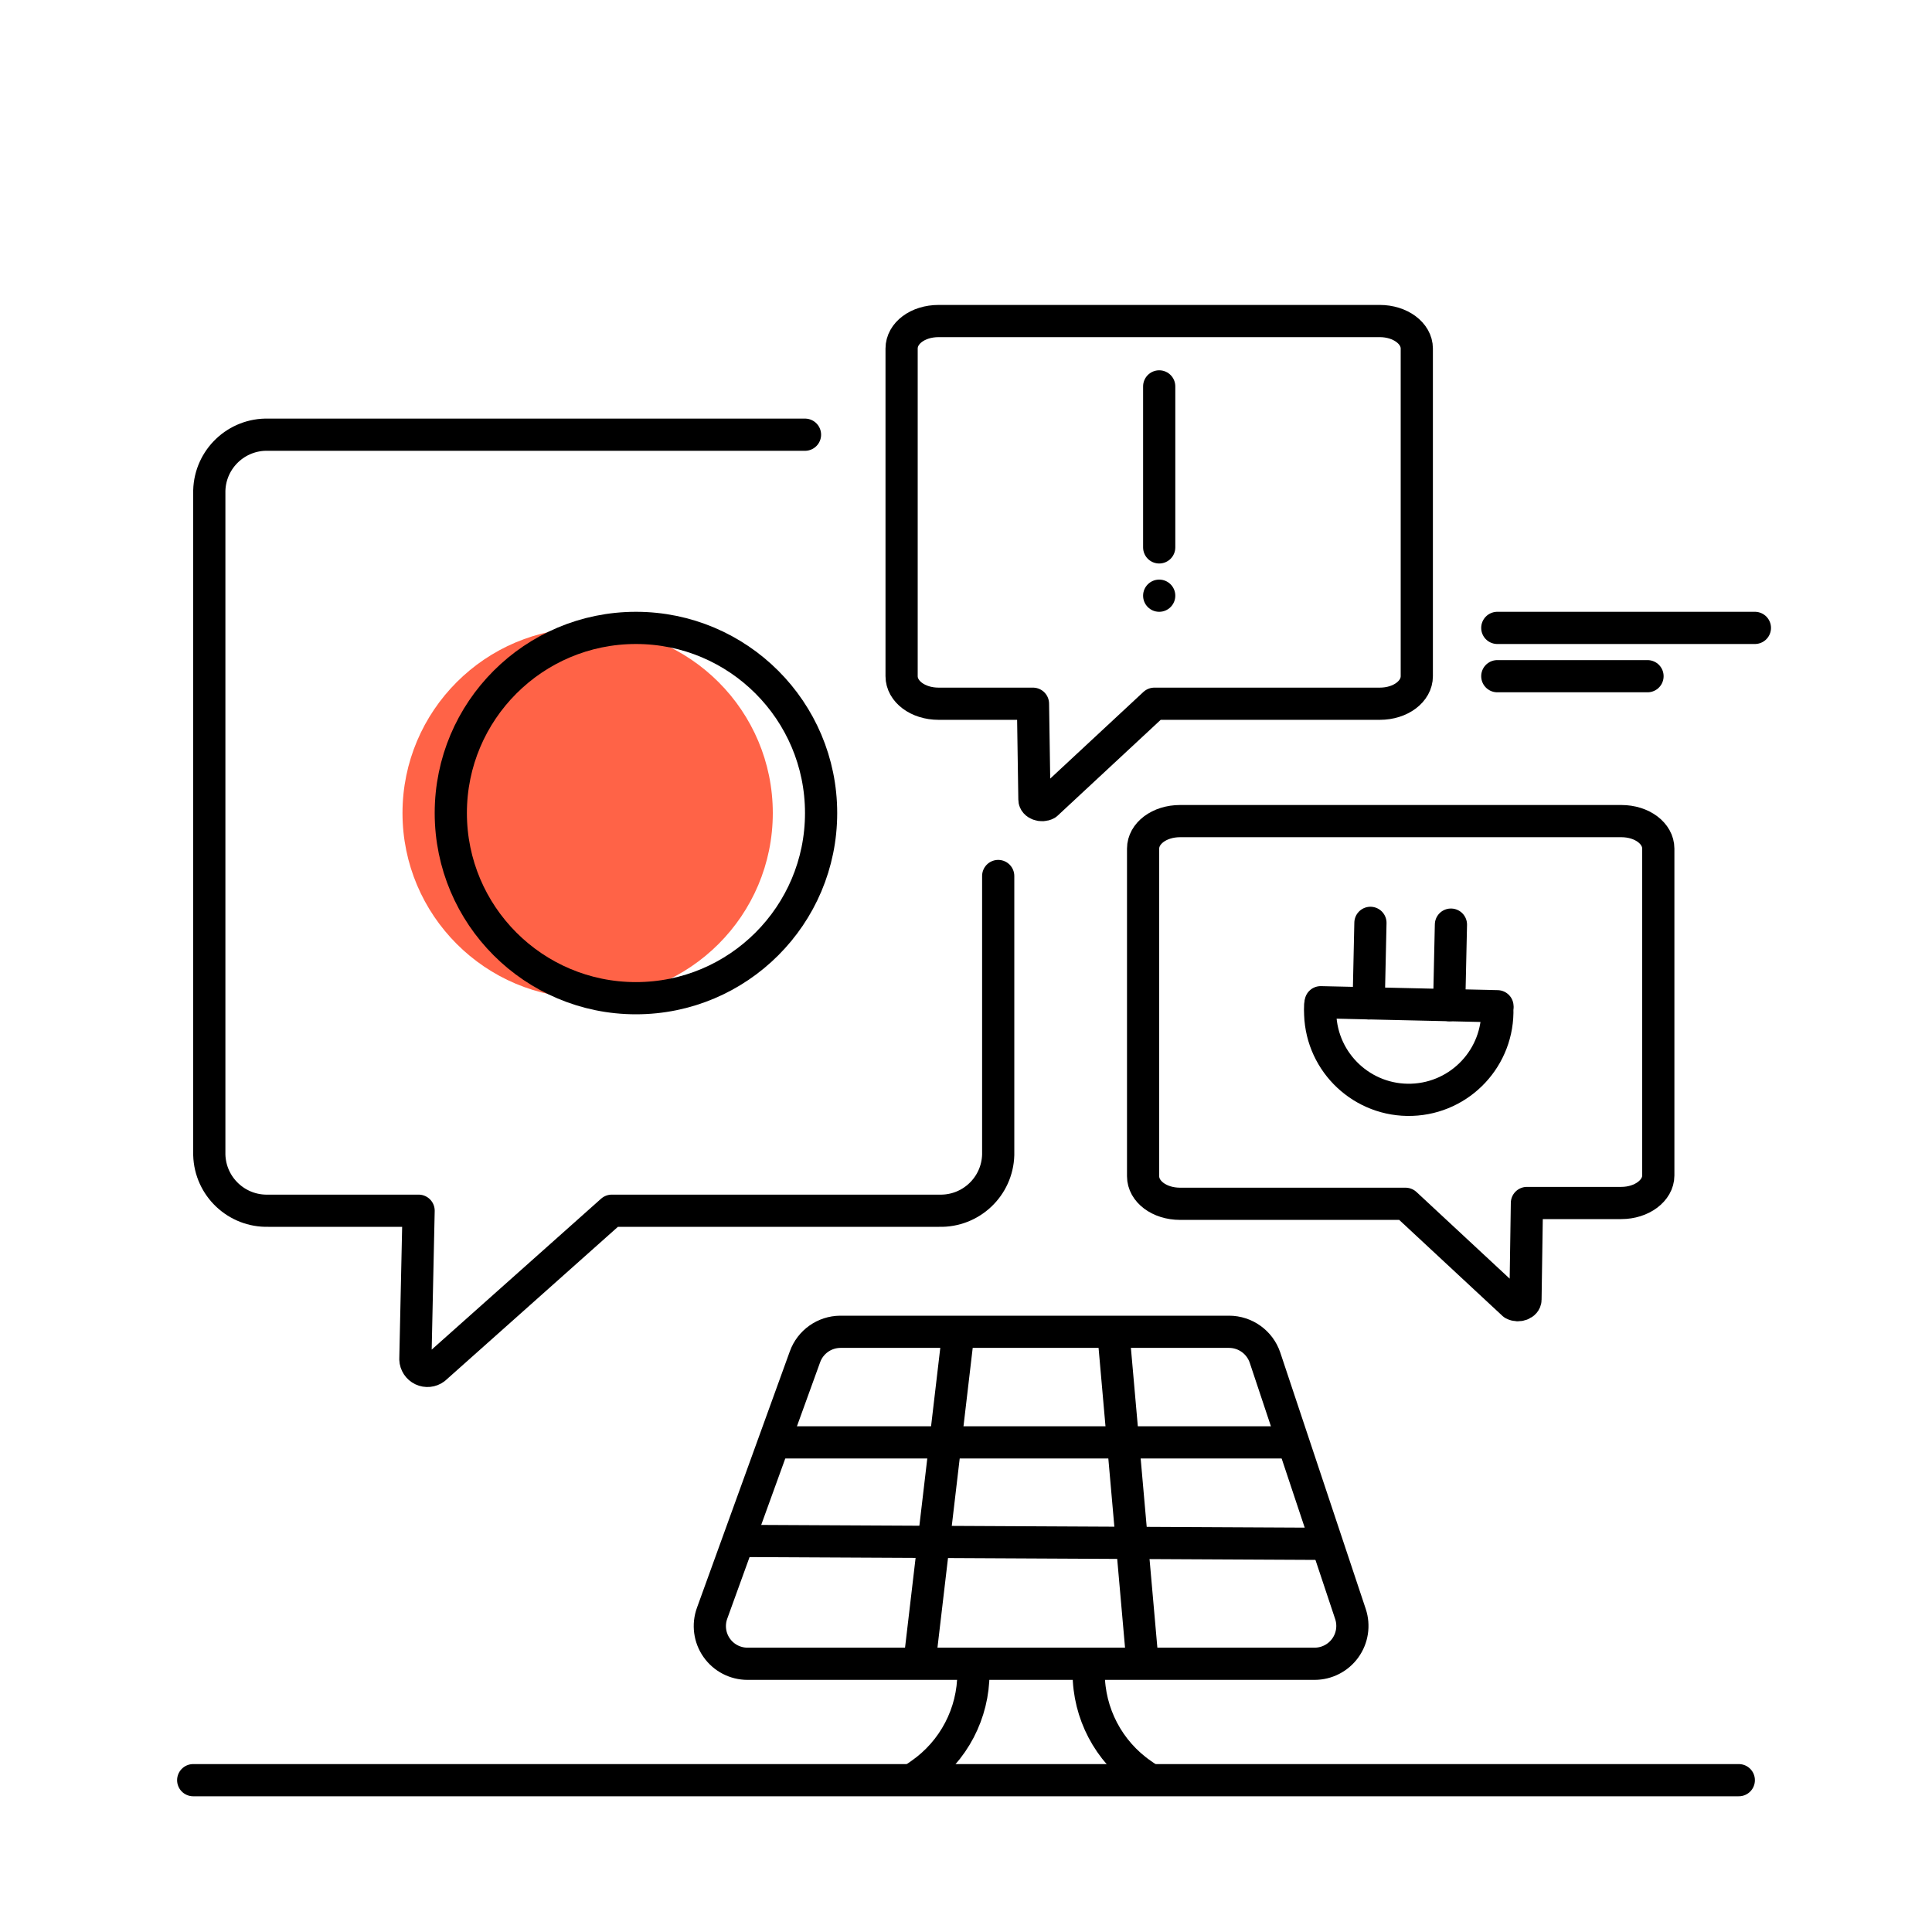
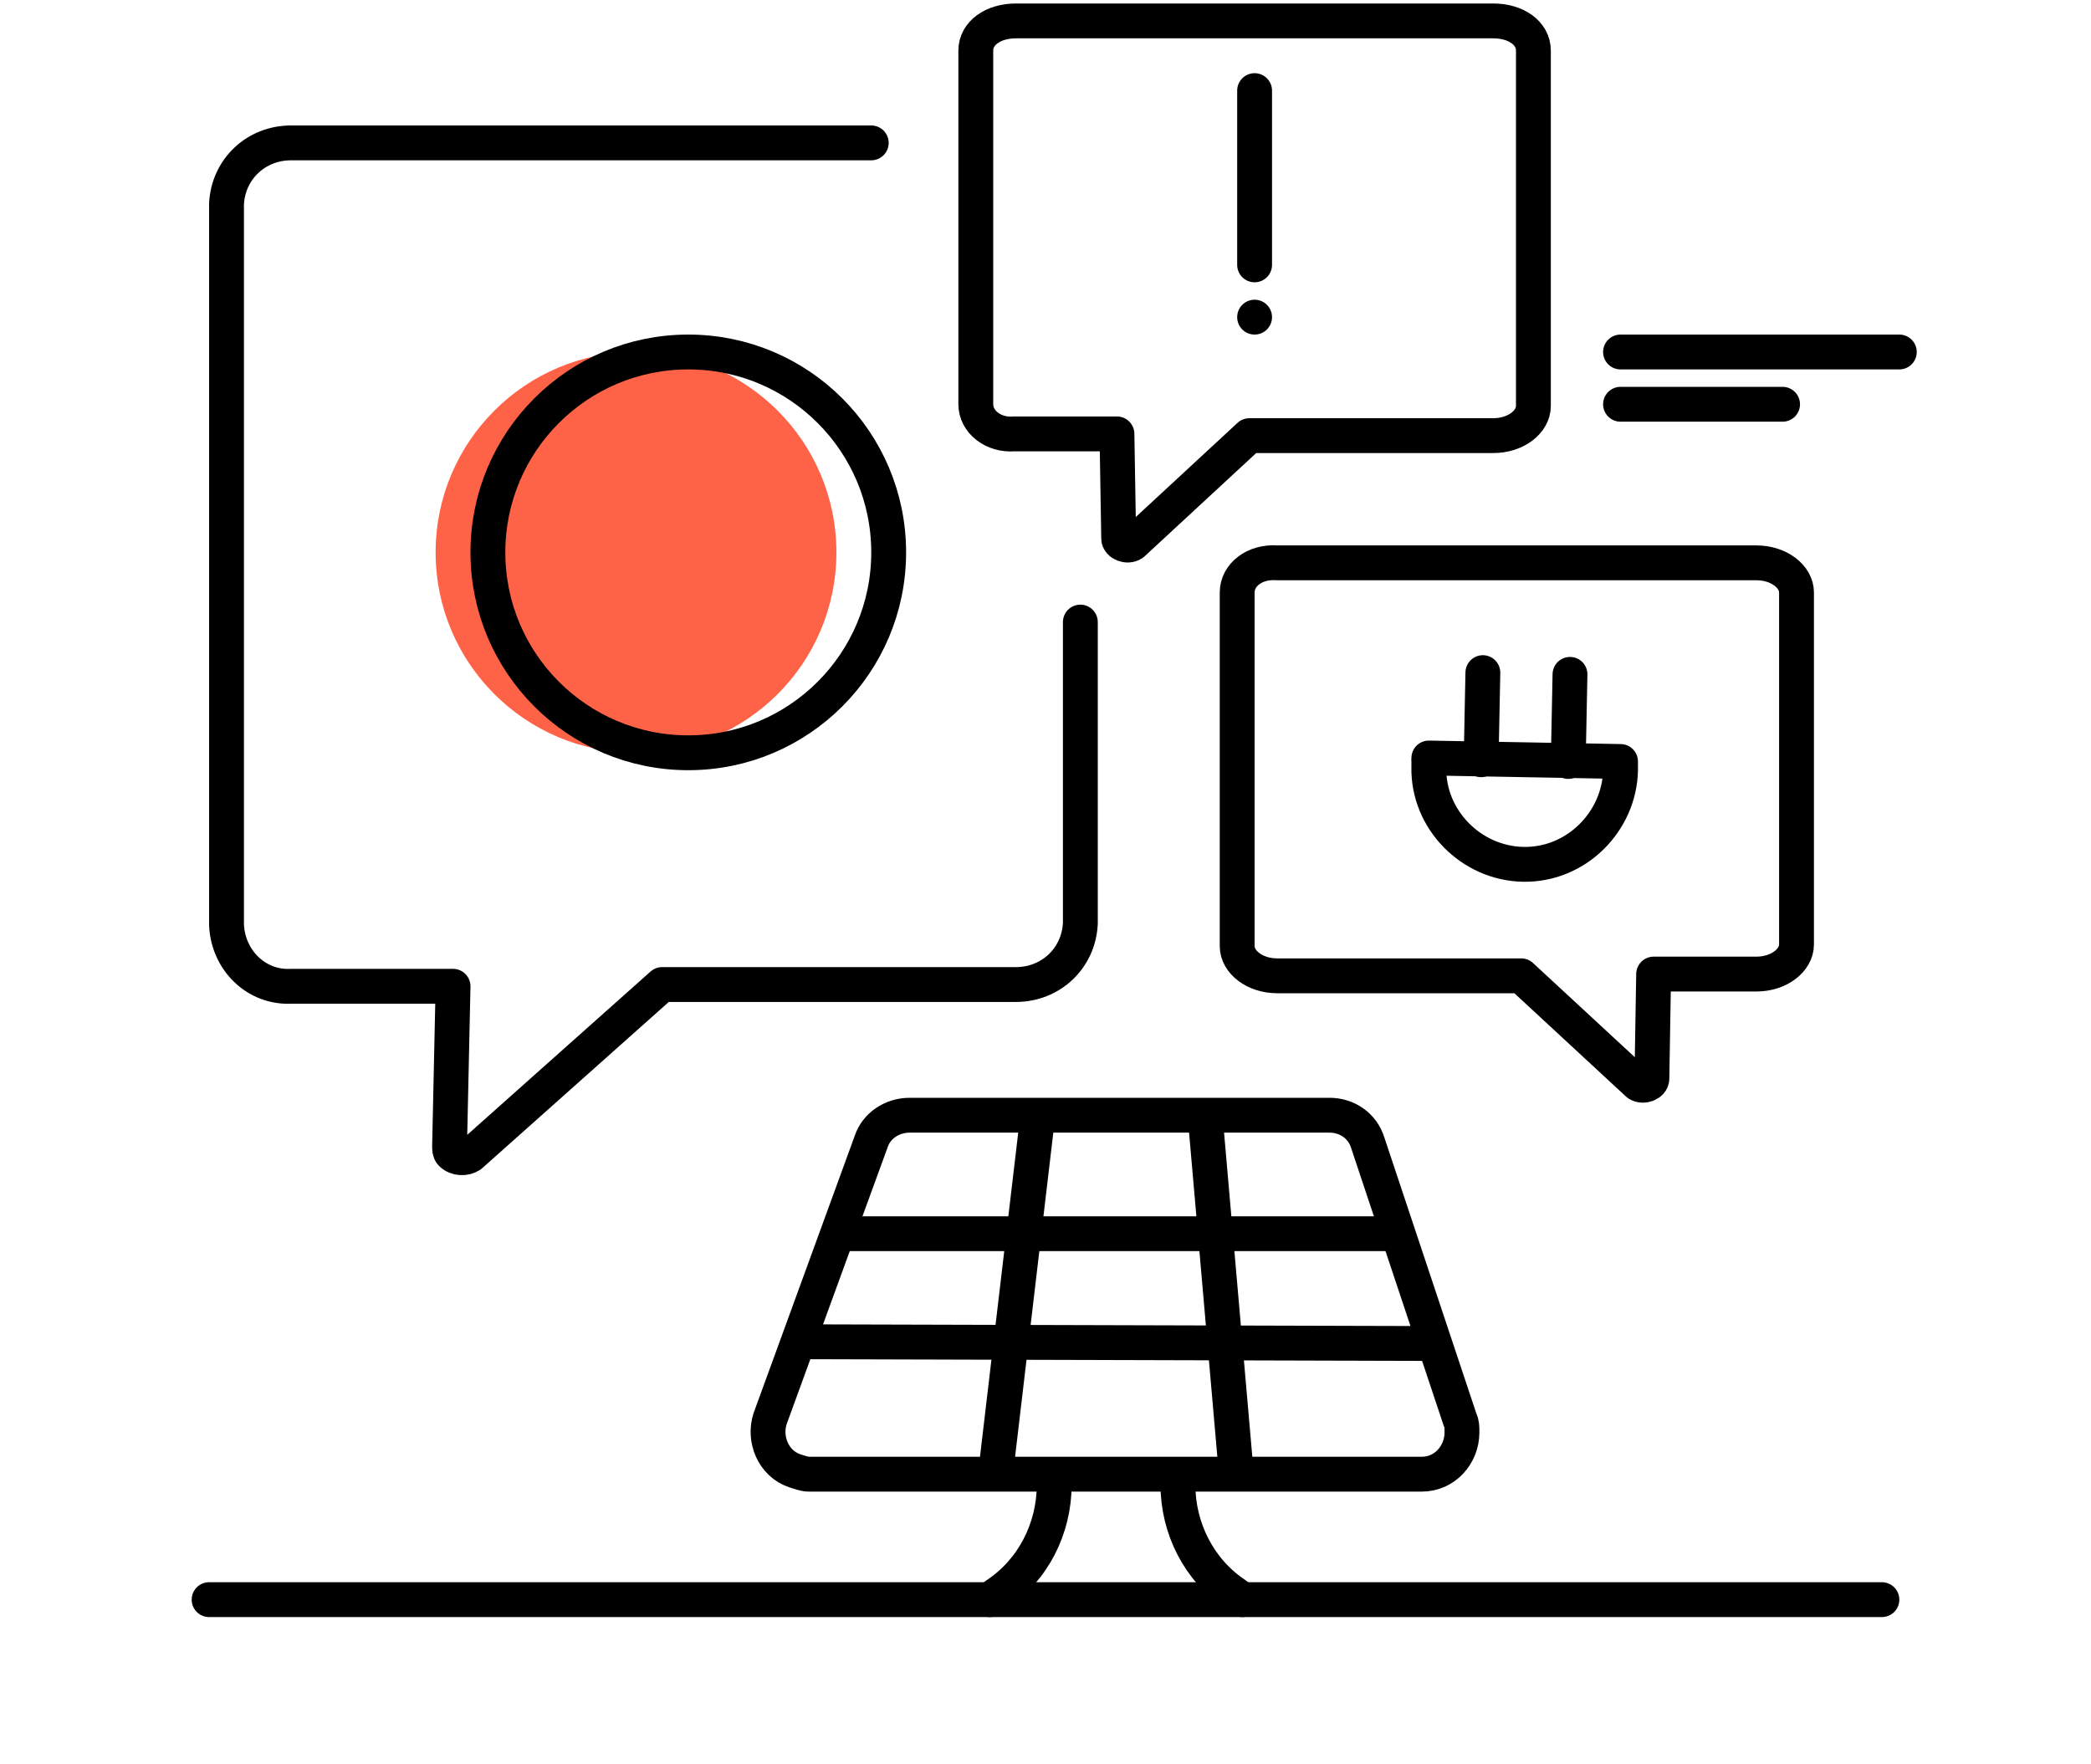
- <svg xmlns="http://www.w3.org/2000/svg" viewBox="0 0 120 120">
-   <circle cx="36.5" cy="50.5" r="11.5" style="fill:tomato" />
-   <circle cx="39.5" cy="50.5" r="11.5" style="fill:none;stroke:#000;stroke-linecap:round;stroke-linejoin:round;stroke-width:2px" />
-   <path d="M46.43,103.34H81.65a2.35,2.35,0,0,0,2.23-3.09L78.57,84.32a2.36,2.36,0,0,0-2.23-1.6H52.19A2.35,2.35,0,0,0,50,84.27L44.23,100.2A2.34,2.34,0,0,0,46.43,103.34Z" style="fill:none;stroke:#000;stroke-linecap:round;stroke-linejoin:round;stroke-width:2px" />
-   <line x1="48.29" y1="89.59" x2="79.8" y2="89.59" style="fill:none;stroke:#000;stroke-linecap:round;stroke-linejoin:round;stroke-width:2px" />
-   <line x1="46" y1="95.71" x2="82.09" y2="95.89" style="fill:none;stroke:#000;stroke-linecap:round;stroke-linejoin:round;stroke-width:2px" />
-   <line x1="59.46" y1="83.29" x2="57.17" y2="102.77" style="fill:none;stroke:#000;stroke-linecap:round;stroke-linejoin:round;stroke-width:2px" />
-   <line x1="69.2" y1="83.29" x2="70.92" y2="102.77" style="fill:none;stroke:#000;stroke-linecap:round;stroke-linejoin:round;stroke-width:2px" />
-   <path d="M60.46,103.91h0a7.64,7.64,0,0,1-3.29,6.29l-.43.3" style="fill:none;stroke:#000;stroke-linecap:round;stroke-linejoin:round;stroke-width:2px" />
-   <path d="M67.62,103.91h0a7.65,7.65,0,0,0,3.3,6.29l.43.3" style="fill:none;stroke:#000;stroke-linecap:round;stroke-linejoin:round;stroke-width:2px" />
-   <line x1="108" y1="110.57" x2="12" y2="110.57" style="fill:none;stroke:#000;stroke-linecap:round;stroke-linejoin:round;stroke-width:2px" />
-   <path d="M62,54.41V71.73a3.57,3.57,0,0,1-3.67,3.47H38L27,85a.75.75,0,0,1-1.2-.57L26,75.2H16.67A3.57,3.57,0,0,1,13,71.73V30.47A3.57,3.57,0,0,1,16.67,27H50" style="fill:none;stroke:#000;stroke-linecap:round;stroke-linejoin:round;stroke-width:2px" />
-   <path d="M73.3,74.77h14L94,81c.31.17.75,0,.75-.28l.09-6h5.86c1.27,0,2.3-.77,2.3-1.71V52.71c0-.94-1-1.71-2.3-1.71H73.3C72,51,71,51.77,71,52.71V73.06C71,74,72,74.77,73.3,74.77Z" style="fill:none;stroke:#000;stroke-linecap:round;stroke-linejoin:round;stroke-width:2px" />
-   <path d="M85.7,43.71h-14L65,49.94c-.31.17-.75,0-.75-.28l-.09-5.95H58.3C57,43.71,56,42.94,56,42V21.65c0-.95,1-1.71,2.3-1.71H85.7c1.27,0,2.3.76,2.3,1.71V42C88,42.94,87,43.71,85.7,43.71Z" style="fill:none;stroke:#000;stroke-linecap:round;stroke-linejoin:round;stroke-width:2px" />
-   <line x1="93" y1="39" x2="109" y2="39" style="fill:none;stroke:#000;stroke-linecap:round;stroke-linejoin:round;stroke-width:2px" />
-   <line x1="93" y1="42" x2="102.33" y2="42" style="fill:none;stroke:#000;stroke-linecap:round;stroke-linejoin:round;stroke-width:2px" />
-   <line x1="72" y1="24" x2="72" y2="34" style="fill:none;stroke:#000;stroke-linecap:round;stroke-linejoin:round;stroke-width:2px" />
-   <circle cx="72" cy="37" r="1" />
-   <path d="M93,62.62A5.5,5.5,0,0,1,82,63a5.42,5.42,0,0,1,0-.57" style="fill:none;stroke:#000;stroke-linecap:round;stroke-linejoin:round;stroke-width:2px" />
-   <line x1="93.01" y1="62.5" x2="82.03" y2="62.25" style="fill:none;stroke:#000;stroke-linecap:round;stroke-linejoin:round;stroke-width:2px" />
-   <line x1="85.01" y1="62.32" x2="85.12" y2="57.32" style="fill:none;stroke:#000;stroke-linecap:round;stroke-linejoin:round;stroke-width:2px" />
-   <line x1="90.01" y1="62.43" x2="90.12" y2="57.43" style="fill:none;stroke:#000;stroke-linecap:round;stroke-linejoin:round;stroke-width:2px" />
+ <svg xmlns="http://www.w3.org/2000/svg" version="1.1" id="Layer_1" x="0px" y="0px" viewBox="0 0 120 101.2" style="enable-background:new 0 0 120 101.2;" xml:space="preserve">
+   <style type="text/css">
+ 	.st0{fill:#FF6347;}
+ 	.st1{fill:none;stroke:#000000;stroke-width:2;stroke-linecap:round;stroke-linejoin:round;}
+ </style>
+   <circle class="st0" cx="36.5" cy="31.7" r="11.5" />
+   <circle class="st1" cx="39.5" cy="31.7" r="11.5" />
+   <path class="st1" d="M46.4,84.6h35.2c1.3,0,2.3-1.1,2.3-2.4c0-0.3,0-0.5-0.1-0.7l-5.3-15.9c-0.3-1-1.2-1.6-2.2-1.6H52.2  c-1,0-1.9,0.6-2.2,1.5l-5.8,15.9c-0.4,1.2,0.2,2.6,1.4,3C45.9,84.5,46.2,84.6,46.4,84.6z" />
+   <line class="st1" x1="48.3" y1="70.8" x2="79.8" y2="70.8" />
+   <line class="st1" x1="46" y1="77" x2="82.1" y2="77.1" />
+   <line class="st1" x1="59.5" y1="64.5" x2="57.2" y2="84" />
+   <line class="st1" x1="69.2" y1="64.5" x2="70.9" y2="84" />
+   <path class="st1" d="M60.5,85.2L60.5,85.2c0,2.5-1.2,4.9-3.3,6.3l-0.4,0.3" />
+   <path class="st1" d="M67.6,85.2L67.6,85.2c0,2.5,1.2,4.9,3.3,6.3l0.4,0.3" />
+   <line class="st1" x1="108" y1="91.8" x2="12" y2="91.8" />
+   <path class="st1" d="M62,35.7V53c-0.1,2-1.7,3.5-3.7,3.5c0,0,0,0,0,0H38l-11,9.8c-0.3,0.2-0.8,0.2-1.1-0.1c-0.1-0.1-0.1-0.3-0.1-0.4  l0.2-9.2h-9.3c-2,0.1-3.6-1.5-3.7-3.5c0,0,0,0,0,0V11.7c0.1-2,1.7-3.5,3.7-3.5c0,0,0,0,0,0H50" />
+   <path class="st1" d="M73.3,56h14l6.7,6.2c0.3,0.2,0.8,0,0.8-0.3l0.1-6h5.9c1.3,0,2.3-0.8,2.3-1.7V34c0-0.9-1-1.7-2.3-1.7H73.3  C72,32.2,71,33,71,34v20.3C71,55.2,72,56,73.3,56z" />
+   <path class="st1" d="M85.7,25h-14L65,31.2c-0.3,0.2-0.8,0-0.8-0.3l-0.1-6h-5.9C57,25,56,24.2,56,23.2V2.9c0-1,1-1.7,2.3-1.7h27.4  C87,1.2,88,1.9,88,2.9v20.4C88,24.2,87,25,85.7,25z" />
+   <line class="st1" x1="93" y1="20.2" x2="109" y2="20.2" />
+   <line class="st1" x1="93" y1="23.2" x2="102.3" y2="23.2" />
+   <line class="st1" x1="72" y1="5.2" x2="72" y2="15.2" />
+   <circle cx="72" cy="18.2" r="1" />
+   <path class="st1" d="M93,43.9c0.1,3-2.3,5.6-5.3,5.7s-5.6-2.3-5.7-5.3l0,0c0-0.2,0-0.4,0-0.6" />
+   <line class="st1" x1="93" y1="43.7" x2="82" y2="43.5" />
+   <line class="st1" x1="85" y1="43.6" x2="85.1" y2="38.6" />
+   <line class="st1" x1="90" y1="43.7" x2="90.1" y2="38.7" />
</svg>
